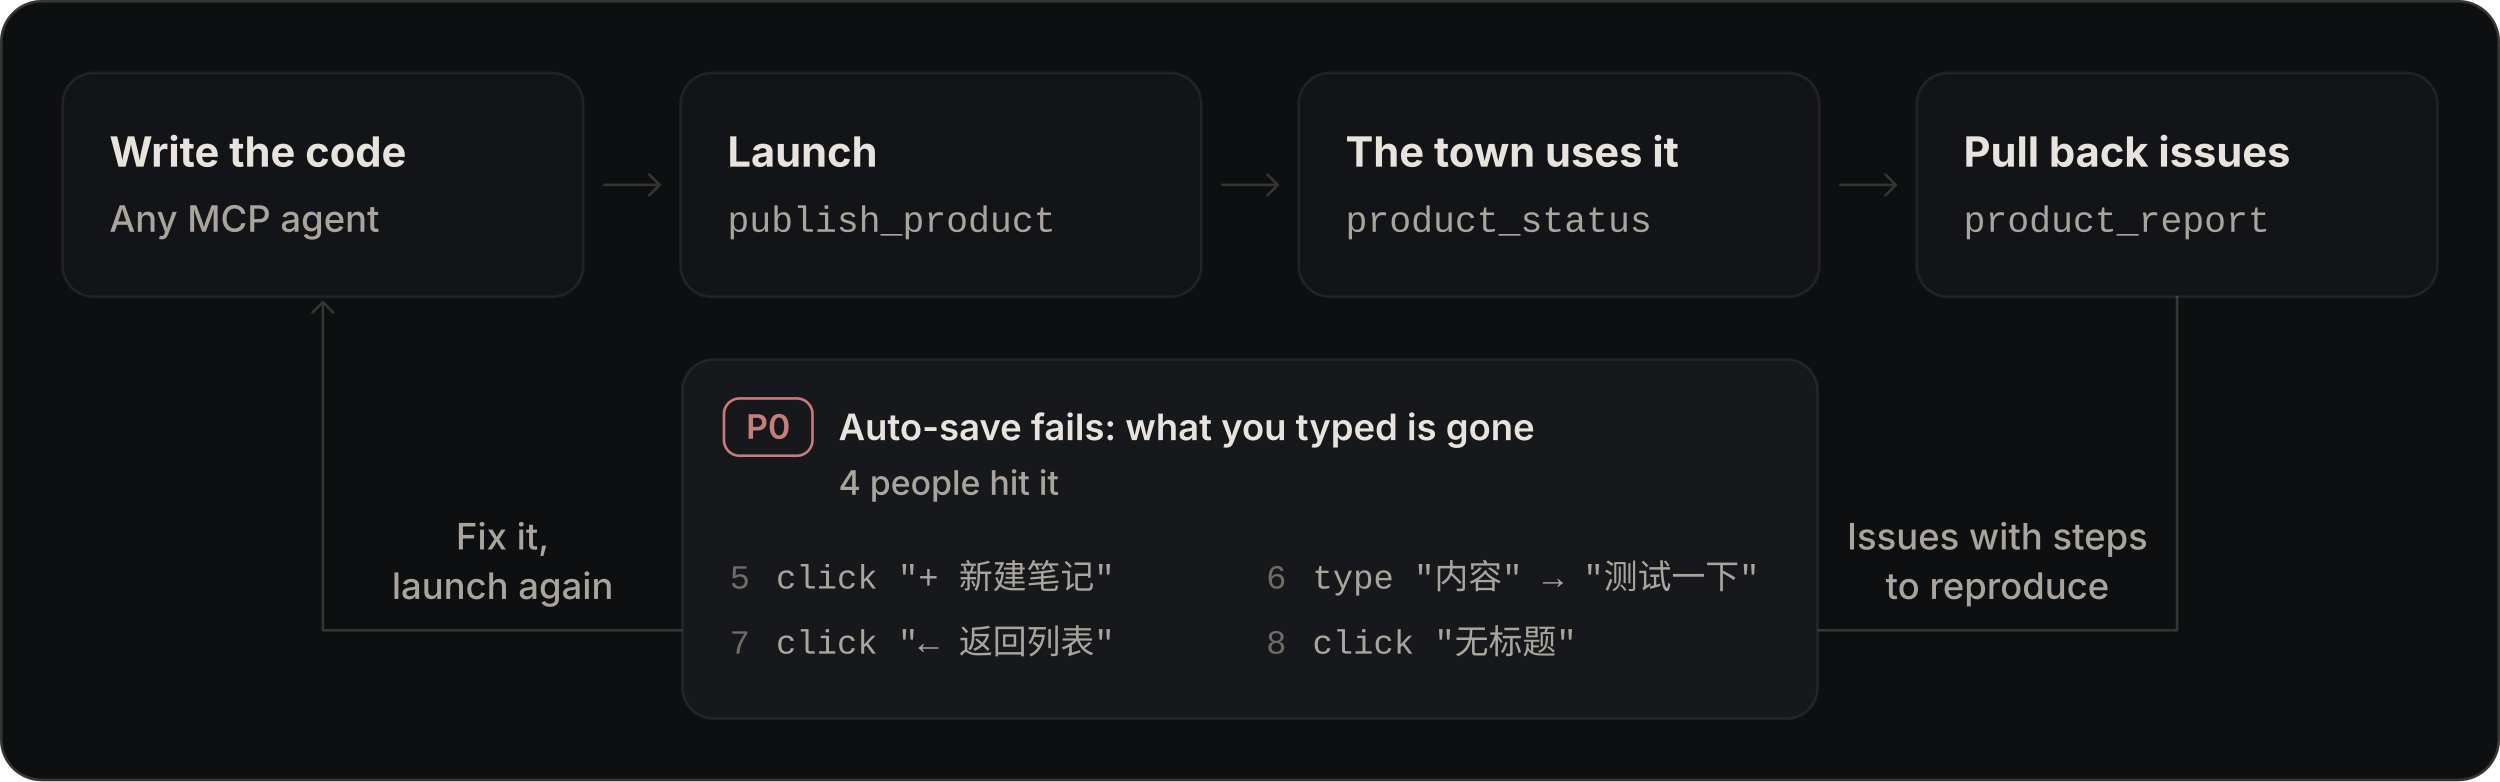
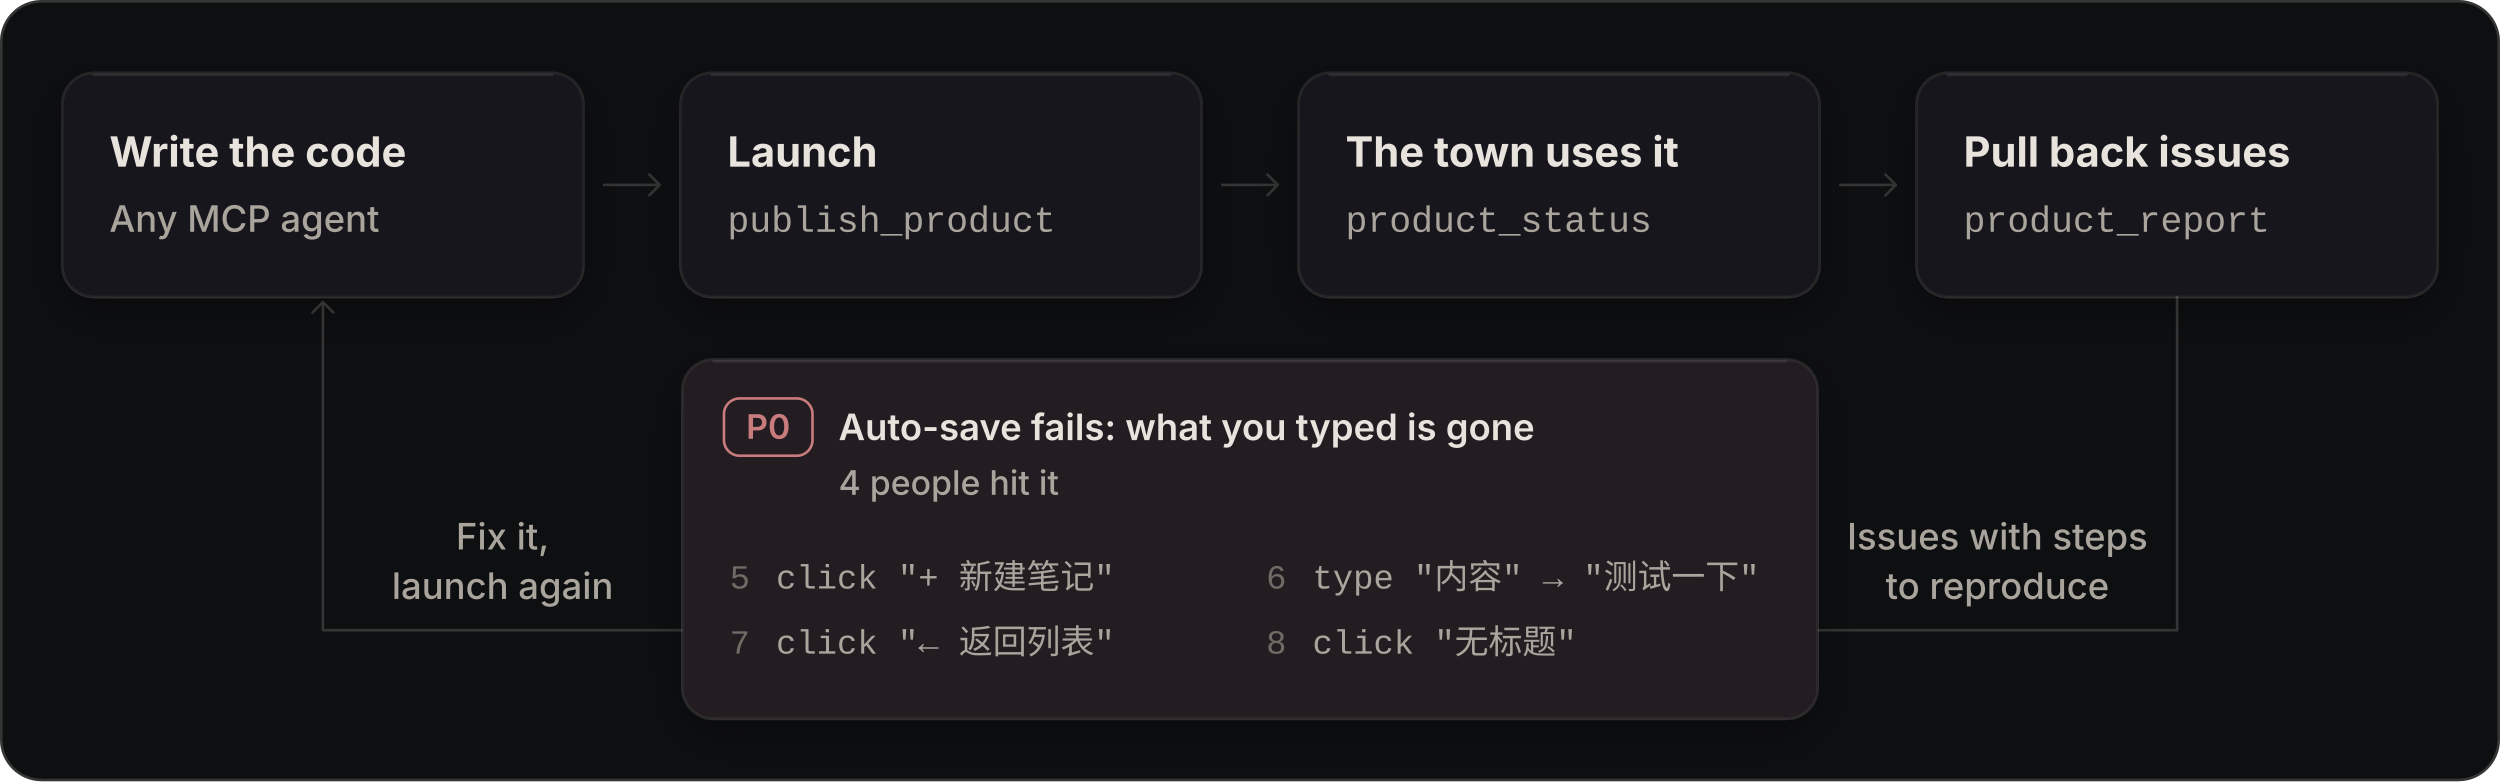
<svg xmlns="http://www.w3.org/2000/svg" class="fig fig-loop fig-n4" viewBox="0 0 960 300" width="960" height="300" role="img" aria-label="The loop for coding agents: write the code, launch over MCP, let the town use it, pull back the conclusion and a list of issues with steps to reproduce, fix, and launch again." xml:lang="en">
-   <style>.fig text{font-family:Inter,ui-sans-serif,system-ui,-apple-system,"Segoe UI","PingFang SC","Hiragino Sans GB","Microsoft YaHei","Noto Sans CJK SC","Noto Sans SC",sans-serif}.fig .t{fill:#e8e4dd;font-size:13px;font-weight:450}.fig .t-d{fill:#e8e4dd}.fig .t-m{fill:#a9a49c}.fig .t-s{fill:#6f6b65}.fig .t-inv{fill:#0e0f11}.fig .t-link{fill:#cfd8d5}.fig .t-danger{fill:#c97c7c}.fig .t-mono{font-family:ui-monospace,SFMono-Regular,Menlo,Consolas,"Liberation Mono","Noto Sans Mono CJK SC",monospace}.fig .t-sb{font-weight:600}.fig .t-b{font-weight:700}.fig .t-mid{text-anchor:middle}.fig .t-end{text-anchor:end}.fig .t-num{font-variant-numeric:tabular-nums}.fig .t-9{font-size:9px}.fig .t-11{font-size:11px}.fig .t-12{font-size:12px}.fig .t-13{font-size:13px}.fig .t-14{font-size:14px}.fig .t-15{font-size:15px}.fig .t-16{font-size:16px}.fig .t-19{font-size:19px}.fig .t-24{font-size:24px;letter-spacing:-0.01em}.fig .t-60{font-size:60px;letter-spacing:-0.03em}.fig .f-bg,.fig .f-card{fill:#0e0f11}.fig .f-raised{fill:#131417}.fig .f-surface{fill:#17181c}.fig .f-hover{fill:#1d1e23}.fig .f-fg{fill:#e8e4dd}.fig .f-muted{fill:#a9a49c}.fig .f-subtle{fill:#6f6b65}.fig .f-sage{fill:#7d8f8a}.fig .f-avatar{fill:#6f6b65}.fig .f-accent{fill:#f0a35e}.fig .f-accent-soft{fill:rgb(240 163 94 / 0.12)}.fig .f-danger{fill:#c97c7c}.fig .no-fill{fill:none}.fig .s-line{stroke:rgb(232 228 221 / 0.08)}.fig .s-strong{stroke:rgb(232 228 221 / 0.18)}.fig .s-muted{stroke:#6f6b65}.fig .s-fg{stroke:#e8e4dd}.fig .s-sage{stroke:#7d8f8a}.fig .s-accent{stroke:#f0a35e;stroke-width:1.5}.fig .s-danger{stroke:#c97c7c}.fig .s-card{stroke:#0e0f11;stroke-width:2}.fig .sw-2{stroke-width:2}.fig .dashed{stroke-dasharray:5 5}.fig .faint{opacity:0.45}.fig path,.fig line{stroke-linecap:round;stroke-linejoin:round}.fig .dot{fill:none;stroke-width:4.6;stroke-linecap:round}.fig .dot-off{stroke:rgb(232 228 221 / 0.18)}.fig .dot-on{stroke:#7d8f8a}.fig .now{opacity:0}.fig-n3 .now{animation:fig-now-3 7.8s cubic-bezier(0.2,0,0,1) infinite}.fig-n4 .now{animation:fig-now-4 10.4s cubic-bezier(0.2,0,0,1) infinite}.fig-n7 .now{animation:fig-now-7 18.2s cubic-bezier(0.2,0,0,1) infinite}.fig .now-2{animation-delay:2.6s}.fig .now-3{animation-delay:5.2s}.fig .now-4{animation-delay:7.8s}.fig .now-5{animation-delay:10.4s}.fig .now-6{animation-delay:13s}.fig .now-7{animation-delay:15.6s}@keyframes fig-now-3{0%{opacity:0}4%,29%{opacity:1}33.3%,100%{opacity:0}}@keyframes fig-now-4{0%{opacity:0}3%,22%{opacity:1}25%,100%{opacity:0}}@keyframes fig-now-7{0%{opacity:0}1.8%,12.5%{opacity:1}14.28%,100%{opacity:0}}.fig .ripple{opacity:0.5;transform-box:fill-box;transform-origin:center;animation:fig-ripple 2.6s cubic-bezier(0.2,0,0,1) infinite}@keyframes fig-ripple{0%{opacity:0.9;transform:scale(0.4)}70%,100%{opacity:0;transform:scale(1.5)}}.fig .breath{animation:fig-breath 5000ms cubic-bezier(0.45,0,0.55,1) infinite}@keyframes fig-breath{0%,100%{opacity:0.35}50%{opacity:1}}.fig .tw{animation:fig-twinkle 9s cubic-bezier(0.45,0,0.55,1) infinite}.fig .tw-2{animation-delay:-2.2s}.fig .tw-3{animation-delay:-4.6s}.fig .tw-4{animation-delay:-6.9s}@keyframes fig-twinkle{0%,38%,100%{opacity:1}46%,72%{opacity:0.12}80%{opacity:1}}.fig .px-a{fill:#7d8f8a}.fig .px-b{fill:#c2cfcb}.fig .px-lit{fill:#f0a35e}.fig .px-dim{fill:#0e0f11;opacity:.5}@media (prefers-reduced-motion:reduce){.fig *{animation:none!important}}</style>
+   <style>.fig text{font-family:Inter,ui-sans-serif,system-ui,-apple-system,"Segoe UI","PingFang SC","Hiragino Sans GB","Microsoft YaHei","Noto Sans CJK SC","Noto Sans SC",sans-serif}.fig .t{fill:#e8e4dd;font-size:13px;font-weight:450}.fig .t-d{fill:#e8e4dd}.fig .t-m{fill:#a9a49c}.fig .t-s{fill:#6f6b65}.fig .t-inv{fill:#0e0f11}.fig .t-link{fill:#cfd8d5}.fig .t-danger{fill:#c97c7c}.fig .t-mono{font-family:ui-monospace,SFMono-Regular,Menlo,Consolas,"Liberation Mono","Noto Sans Mono CJK SC",monospace}.fig .t-sb{font-weight:600}.fig .t-b{font-weight:700}.fig .t-mid{text-anchor:middle}.fig .t-end{text-anchor:end}.fig .t-num{font-variant-numeric:tabular-nums}.fig .t-9{font-size:9px}.fig .t-11{font-size:11px}.fig .t-12{font-size:12px}.fig .t-13{font-size:13px}.fig .t-14{font-size:14px}.fig .t-15{font-size:15px}.fig .t-16{font-size:16px}.fig .t-19{font-size:19px}.fig .t-24{font-size:24px;letter-spacing:-0.01em}.fig .t-60{font-size:60px;letter-spacing:-0.03em}.fig .f-bg,.fig .f-card{fill:#0e0f11}.fig .f-inset{fill:#0e0f11}.fig .f-track{fill:rgb(232 228 221 / 0.08)}.fig .f-danger-wash{fill:#c97c7c;fill-opacity:0.07}.fig .s-hl{stroke:#fffefc;stroke-opacity:0.09}.fig .fx-shadow{flood-color:rgb(0 0 0 / 0.6);flood-opacity:0.55}.fig .f-raised{fill:#131417}.fig .f-surface{fill:#17181c}.fig .f-hover{fill:#1d1e23}.fig .f-fg{fill:#e8e4dd}.fig .f-muted{fill:#a9a49c}.fig .f-subtle{fill:#6f6b65}.fig .f-sage{fill:#7d8f8a}.fig .f-avatar{fill:#6f6b65}.fig .f-accent{fill:#f0a35e}.fig .f-accent-soft{fill:rgb(240 163 94 / 0.12)}.fig .f-danger{fill:#c97c7c}.fig .no-fill{fill:none}.fig .s-line{stroke:rgb(232 228 221 / 0.08)}.fig .s-strong{stroke:rgb(232 228 221 / 0.18)}.fig .s-muted{stroke:#6f6b65}.fig .s-fg{stroke:#e8e4dd}.fig .s-sage{stroke:#7d8f8a}.fig .s-accent{stroke:#f0a35e;stroke-width:1.5}.fig .s-danger{stroke:#c97c7c}.fig .s-card{stroke:#0e0f11;stroke-width:2}.fig .sw-2{stroke-width:2}.fig .dashed{stroke-dasharray:5 5}.fig .faint{opacity:0.45}.fig path,.fig line{stroke-linecap:round;stroke-linejoin:round}.fig .dot{fill:none;stroke-width:4.6;stroke-linecap:round}.fig .dot-off{stroke:rgb(232 228 221 / 0.18)}.fig .dot-on{stroke:#7d8f8a}.fig .now{opacity:0}.fig-n3 .now{animation:fig-now-3 7.8s cubic-bezier(0.2,0,0,1) infinite}.fig-n4 .now{animation:fig-now-4 10.4s cubic-bezier(0.2,0,0,1) infinite}.fig-n7 .now{animation:fig-now-7 18.2s cubic-bezier(0.2,0,0,1) infinite}.fig .now-2{animation-delay:2.6s}.fig .now-3{animation-delay:5.2s}.fig .now-4{animation-delay:7.8s}.fig .now-5{animation-delay:10.4s}.fig .now-6{animation-delay:13s}.fig .now-7{animation-delay:15.6s}@keyframes fig-now-3{0%{opacity:0}4%,29%{opacity:1}33.3%,100%{opacity:0}}@keyframes fig-now-4{0%{opacity:0}3%,22%{opacity:1}25%,100%{opacity:0}}@keyframes fig-now-7{0%{opacity:0}1.8%,12.5%{opacity:1}14.28%,100%{opacity:0}}.fig .ripple{opacity:0.5;transform-box:fill-box;transform-origin:center;animation:fig-ripple 2.6s cubic-bezier(0.2,0,0,1) infinite}@keyframes fig-ripple{0%{opacity:0.9;transform:scale(0.4)}70%,100%{opacity:0;transform:scale(1.5)}}.fig .breath{animation:fig-breath 5000ms cubic-bezier(0.45,0,0.55,1) infinite}@keyframes fig-breath{0%,100%{opacity:0.35}50%{opacity:1}}.fig .tw{animation:fig-twinkle 9s cubic-bezier(0.45,0,0.55,1) infinite}.fig .tw-2{animation-delay:-2.2s}.fig .tw-3{animation-delay:-4.6s}.fig .tw-4{animation-delay:-6.9s}@keyframes fig-twinkle{0%,38%,100%{opacity:1}46%,72%{opacity:0.12}80%{opacity:1}}.fig .px-a{fill:#7d8f8a}.fig .px-b{fill:#c2cfcb}.fig .px-lit{fill:#f0a35e}.fig .px-dim{fill:#0e0f11;opacity:.5}@media (prefers-reduced-motion:reduce){.fig *{animation:none!important}}</style>
  <defs>
    <clipPath id="fig-card">
      <rect width="960" height="300" rx="16" />
    </clipPath>
  </defs>
  <g clip-path="url(#fig-card)">
    <rect width="960" height="300" fill="#0e0f11" />
-     <rect x="24" y="28" width="200" height="86" rx="12" class="f-raised s-line" />
+     <defs>
+       <filter id="fx-loop" x="-10%" y="-10%" width="120%" height="140%">
+         <feDropShadow class="fx-shadow" dx="0" dy="6" stdDeviation="9" />
+       </filter>
+     </defs>
+     <rect x="24" y="28" width="200" height="86" rx="12" class="f-surface s-line" filter="url(#fx-loop)" />
+     <path d="M36 28.75H212" class="s-hl no-fill" />
    <g class="now now-1" aria-hidden="true">
      <rect x="24" y="28" width="200" height="86" rx="12" class="no-fill s-accent" />
    </g>
    <text x="42" y="64" class="t t-d t-b t-16">Write the code</text>
    <text x="42" y="89" class="t t-m t-14">Any MCP agent</text>
    <path d="M232 71L253.33 71M249.33 67L253.33 71L249.33 75" class="s-strong no-fill" />
-     <rect x="261.33" y="28" width="200" height="86" rx="12" class="f-raised s-line" />
+     <rect x="261.33" y="28" width="200" height="86" rx="12" class="f-surface s-line" filter="url(#fx-loop)" />
+     <path d="M273.33 28.75H449.33" class="s-hl no-fill" />
    <g class="now now-2" aria-hidden="true">
      <rect x="261.33" y="28" width="200" height="86" rx="12" class="no-fill s-accent" />
    </g>
    <text x="279.33" y="64" class="t t-d t-b t-16">Launch</text>
    <text x="279.33" y="89" class="t t-m t-14 t-mono">publish_product</text>
    <path d="M469.33 71L490.67 71M486.67 67L490.67 71L486.67 75" class="s-strong no-fill" />
-     <rect x="498.67" y="28" width="200" height="86" rx="12" class="f-raised s-line" />
+     <rect x="498.67" y="28" width="200" height="86" rx="12" class="f-surface s-line" filter="url(#fx-loop)" />
+     <path d="M510.67 28.75H686.67" class="s-hl no-fill" />
    <g class="now now-3" aria-hidden="true">
      <rect x="498.67" y="28" width="200" height="86" rx="12" class="no-fill s-accent" />
    </g>
    <text x="516.67" y="64" class="t t-d t-b t-16">The town uses it</text>
    <text x="516.67" y="89" class="t t-m t-14 t-mono">product_status</text>
    <path d="M706.67 71L728 71M724 67L728 71L724 75" class="s-strong no-fill" />
-     <rect x="736" y="28" width="200" height="86" rx="12" class="f-raised s-line" />
+     <rect x="736" y="28" width="200" height="86" rx="12" class="f-surface s-line" filter="url(#fx-loop)" />
+     <path d="M748 28.75H924" class="s-hl no-fill" />
    <g class="now now-4" aria-hidden="true">
      <rect x="736" y="28" width="200" height="86" rx="12" class="no-fill s-accent" />
    </g>
    <text x="754" y="64" class="t t-d t-b t-16">Pull back issues</text>
    <text x="754" y="89" class="t t-m t-14 t-mono">product_report</text>
    <path d="M836 114V242H124V116M120 120l4 -4l4 4" class="s-strong no-fill" />
    <text x="193" y="211" class="t t-m t-14 t-mid">Fix it,</text>
    <text x="193" y="230" class="t t-m t-14 t-mid">launch again</text>
    <text x="767" y="211" class="t t-m t-14 t-mid">Issues with steps</text>
    <text x="767" y="230" class="t t-m t-14 t-mid">to reproduce</text>
-     <rect x="262" y="138" width="436" height="138" rx="12" class="f-surface s-line" />
+     <rect x="262" y="138" width="436" height="138" rx="12" class="f-surface s-line" filter="url(#fx-loop)" />
+     <path d="M274 138.75H686" class="s-hl no-fill" />
+     <rect x="262" y="138" width="436" height="138" rx="12" class="f-danger-wash" />
    <rect x="278" y="153" width="34" height="22" rx="6" class="no-fill s-danger" />
    <text x="295" y="168.5" class="t t-danger t-sb t-13 t-mid">P0</text>
    <text x="322" y="169" class="t t-d t-sb t-14">Auto-save fails: what you typed is gone</text>
    <text x="322" y="190" class="t t-m t-13">4 people hit it</text>
    <text x="288" y="226" class="t t-s t-13 t-mono t-end t-num">5</text>
    <text x="298" y="226" class="t t-m t-13 t-mono">click "+ 新建笔记"</text>
    <text x="494" y="226" class="t t-s t-13 t-mono t-end t-num">6</text>
    <text x="504" y="226" class="t t-m t-13 t-mono">type "内容" → "测试一下"</text>
    <text x="288" y="251" class="t t-s t-13 t-mono t-end t-num">7</text>
    <text x="298" y="251" class="t t-m t-13 t-mono">click "← 返回列表"</text>
    <text x="494" y="251" class="t t-s t-13 t-mono t-end t-num">8</text>
    <text x="504" y="251" class="t t-m t-13 t-mono">click "无标题"</text>
  </g>
  <rect x="0.5" y="0.5" width="959" height="299" rx="15.5" fill="none" stroke="rgb(232 228 221 / 0.18)" />
</svg>
